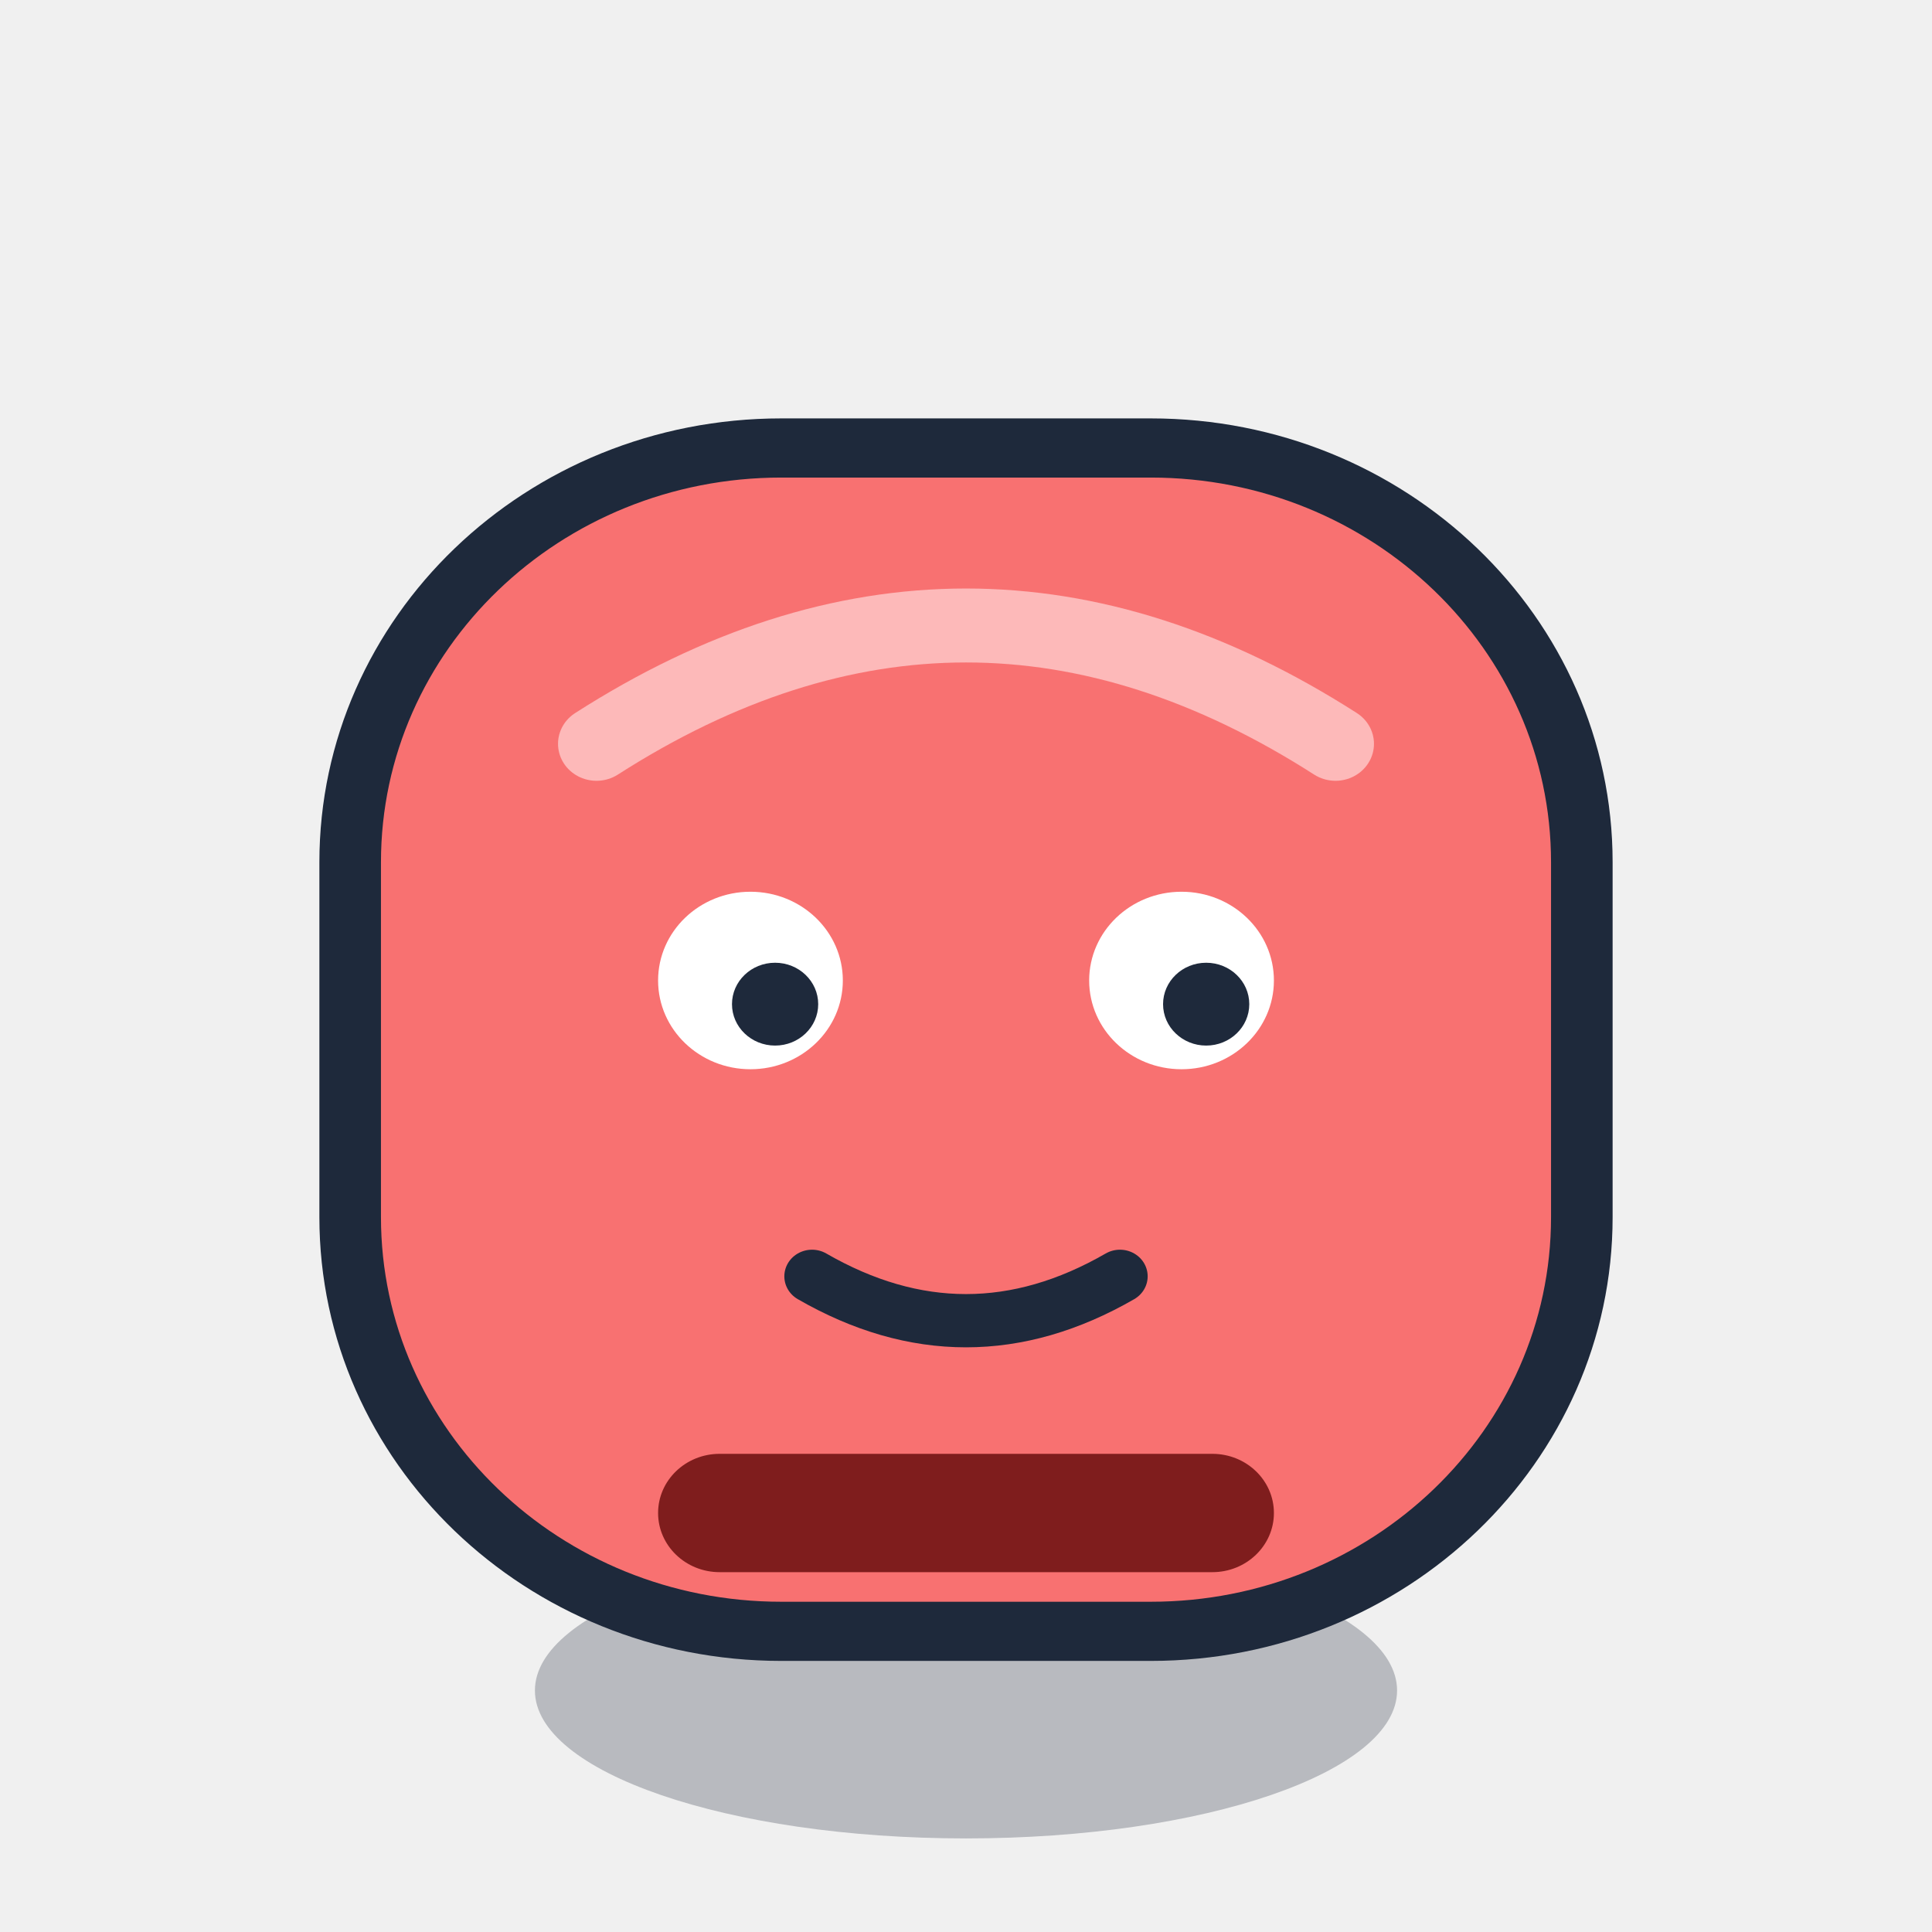
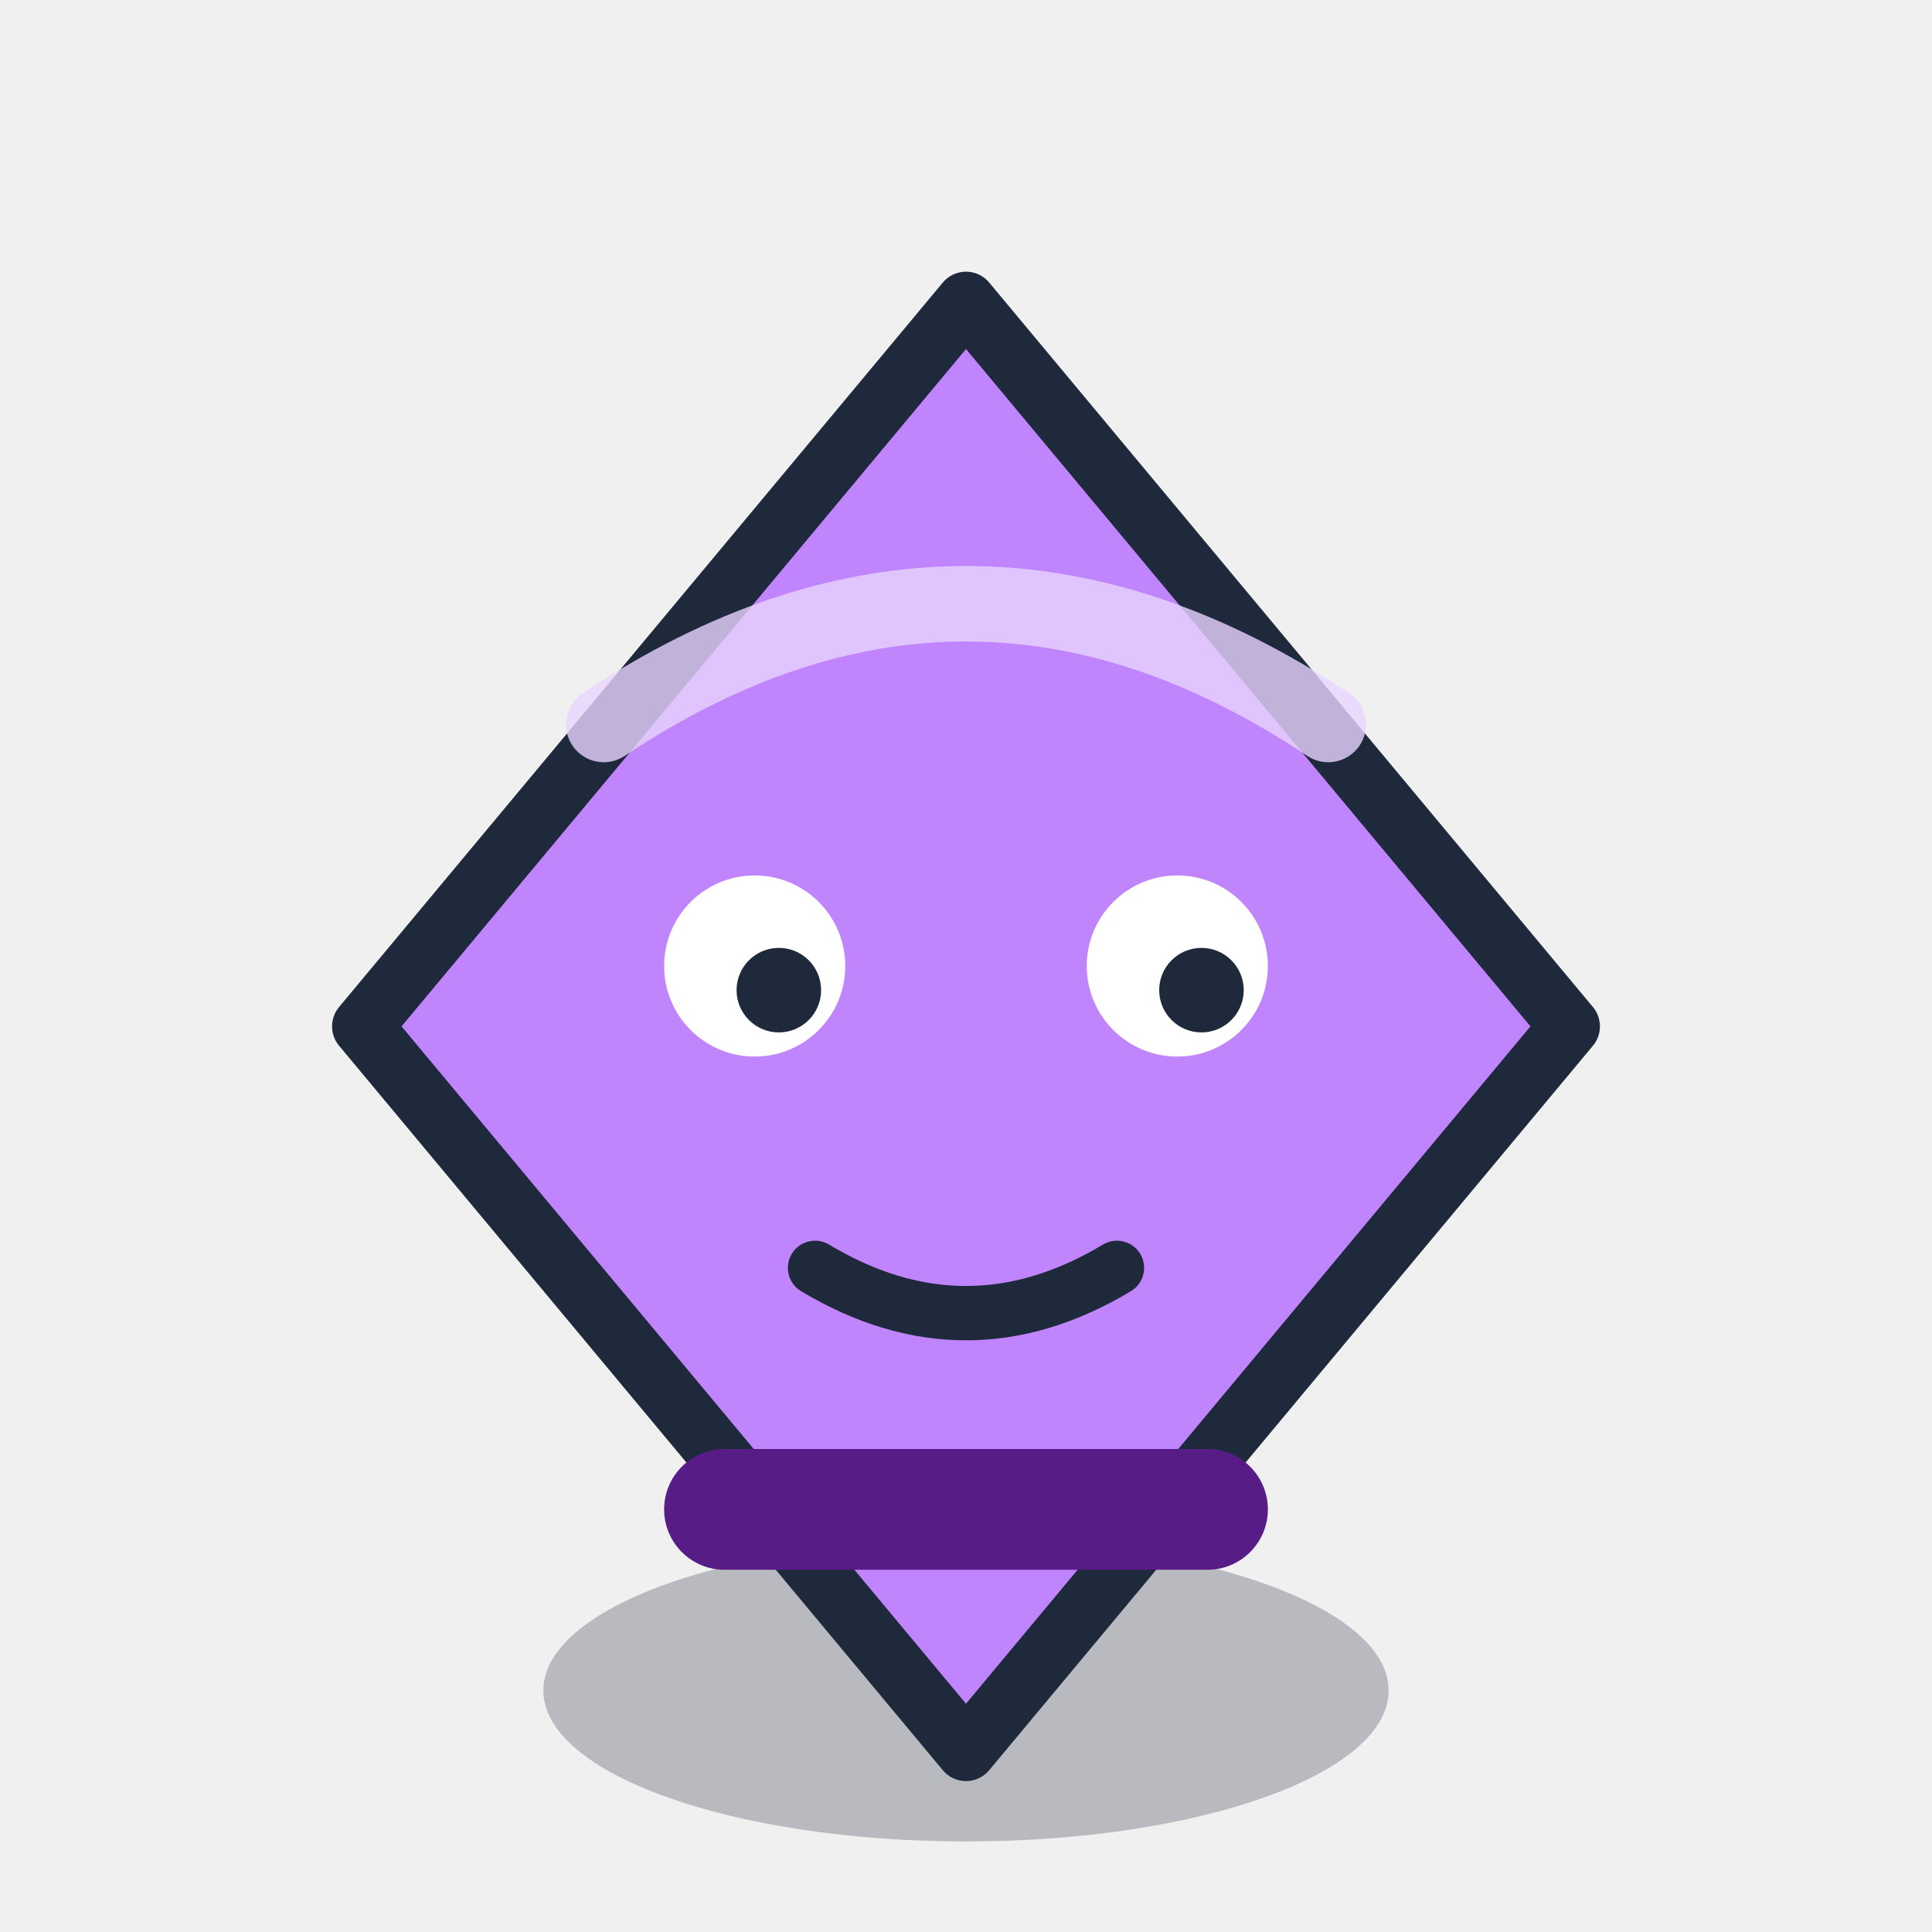
<svg xmlns="http://www.w3.org/2000/svg" viewBox="0 0 64 64" width="64" height="64">
-   <g transform="translate(32 56) scale(1.02 0.98) translate(-32 -56)">
-     <g id="unit-guardian">
+   <g>
+     <g id="unit-worker">
      <ellipse cx="32" cy="56" rx="14" ry="5" fill="#0F172A" opacity="0.25" />
-       <rect x="12" y="14" width="40" height="40" rx="14" fill="#F87171" stroke="#1E293B" stroke-width="2" />
-       <path d="M 20 24 Q 32 16 44 24" fill="none" stroke="#FECACA" stroke-width="2.5" stroke-linecap="round" opacity="0.8" />
+       <polygon points="32,10 52,34 32,58 12,34" fill="#C084FC" stroke="#1E293B" stroke-width="2" stroke-linejoin="round" />
+       <path d="M 20 24 Q 32 16 44 24" fill="none" stroke="#E9D5FF" stroke-width="2.5" stroke-linecap="round" opacity="0.8" />
      <circle cx="25" cy="32" r="3" fill="#FFFFFF" />
      <circle cx="25.8" cy="32.8" r="1.4" fill="#1E293B" />
      <circle cx="39" cy="32" r="3" fill="#FFFFFF" />
      <circle cx="39.8" cy="32.8" r="1.4" fill="#1E293B" />
      <path d="M 27 42 Q 32 45 37 42" fill="none" stroke="#1E293B" stroke-width="1.8" stroke-linecap="round" />
-       <rect x="22" y="48" width="20" height="4" rx="2" fill="#7F1D1D" />
+       <rect x="22" y="48" width="20" height="4" rx="2" fill="#581C87" />
    </g>
  </g>
</svg>
